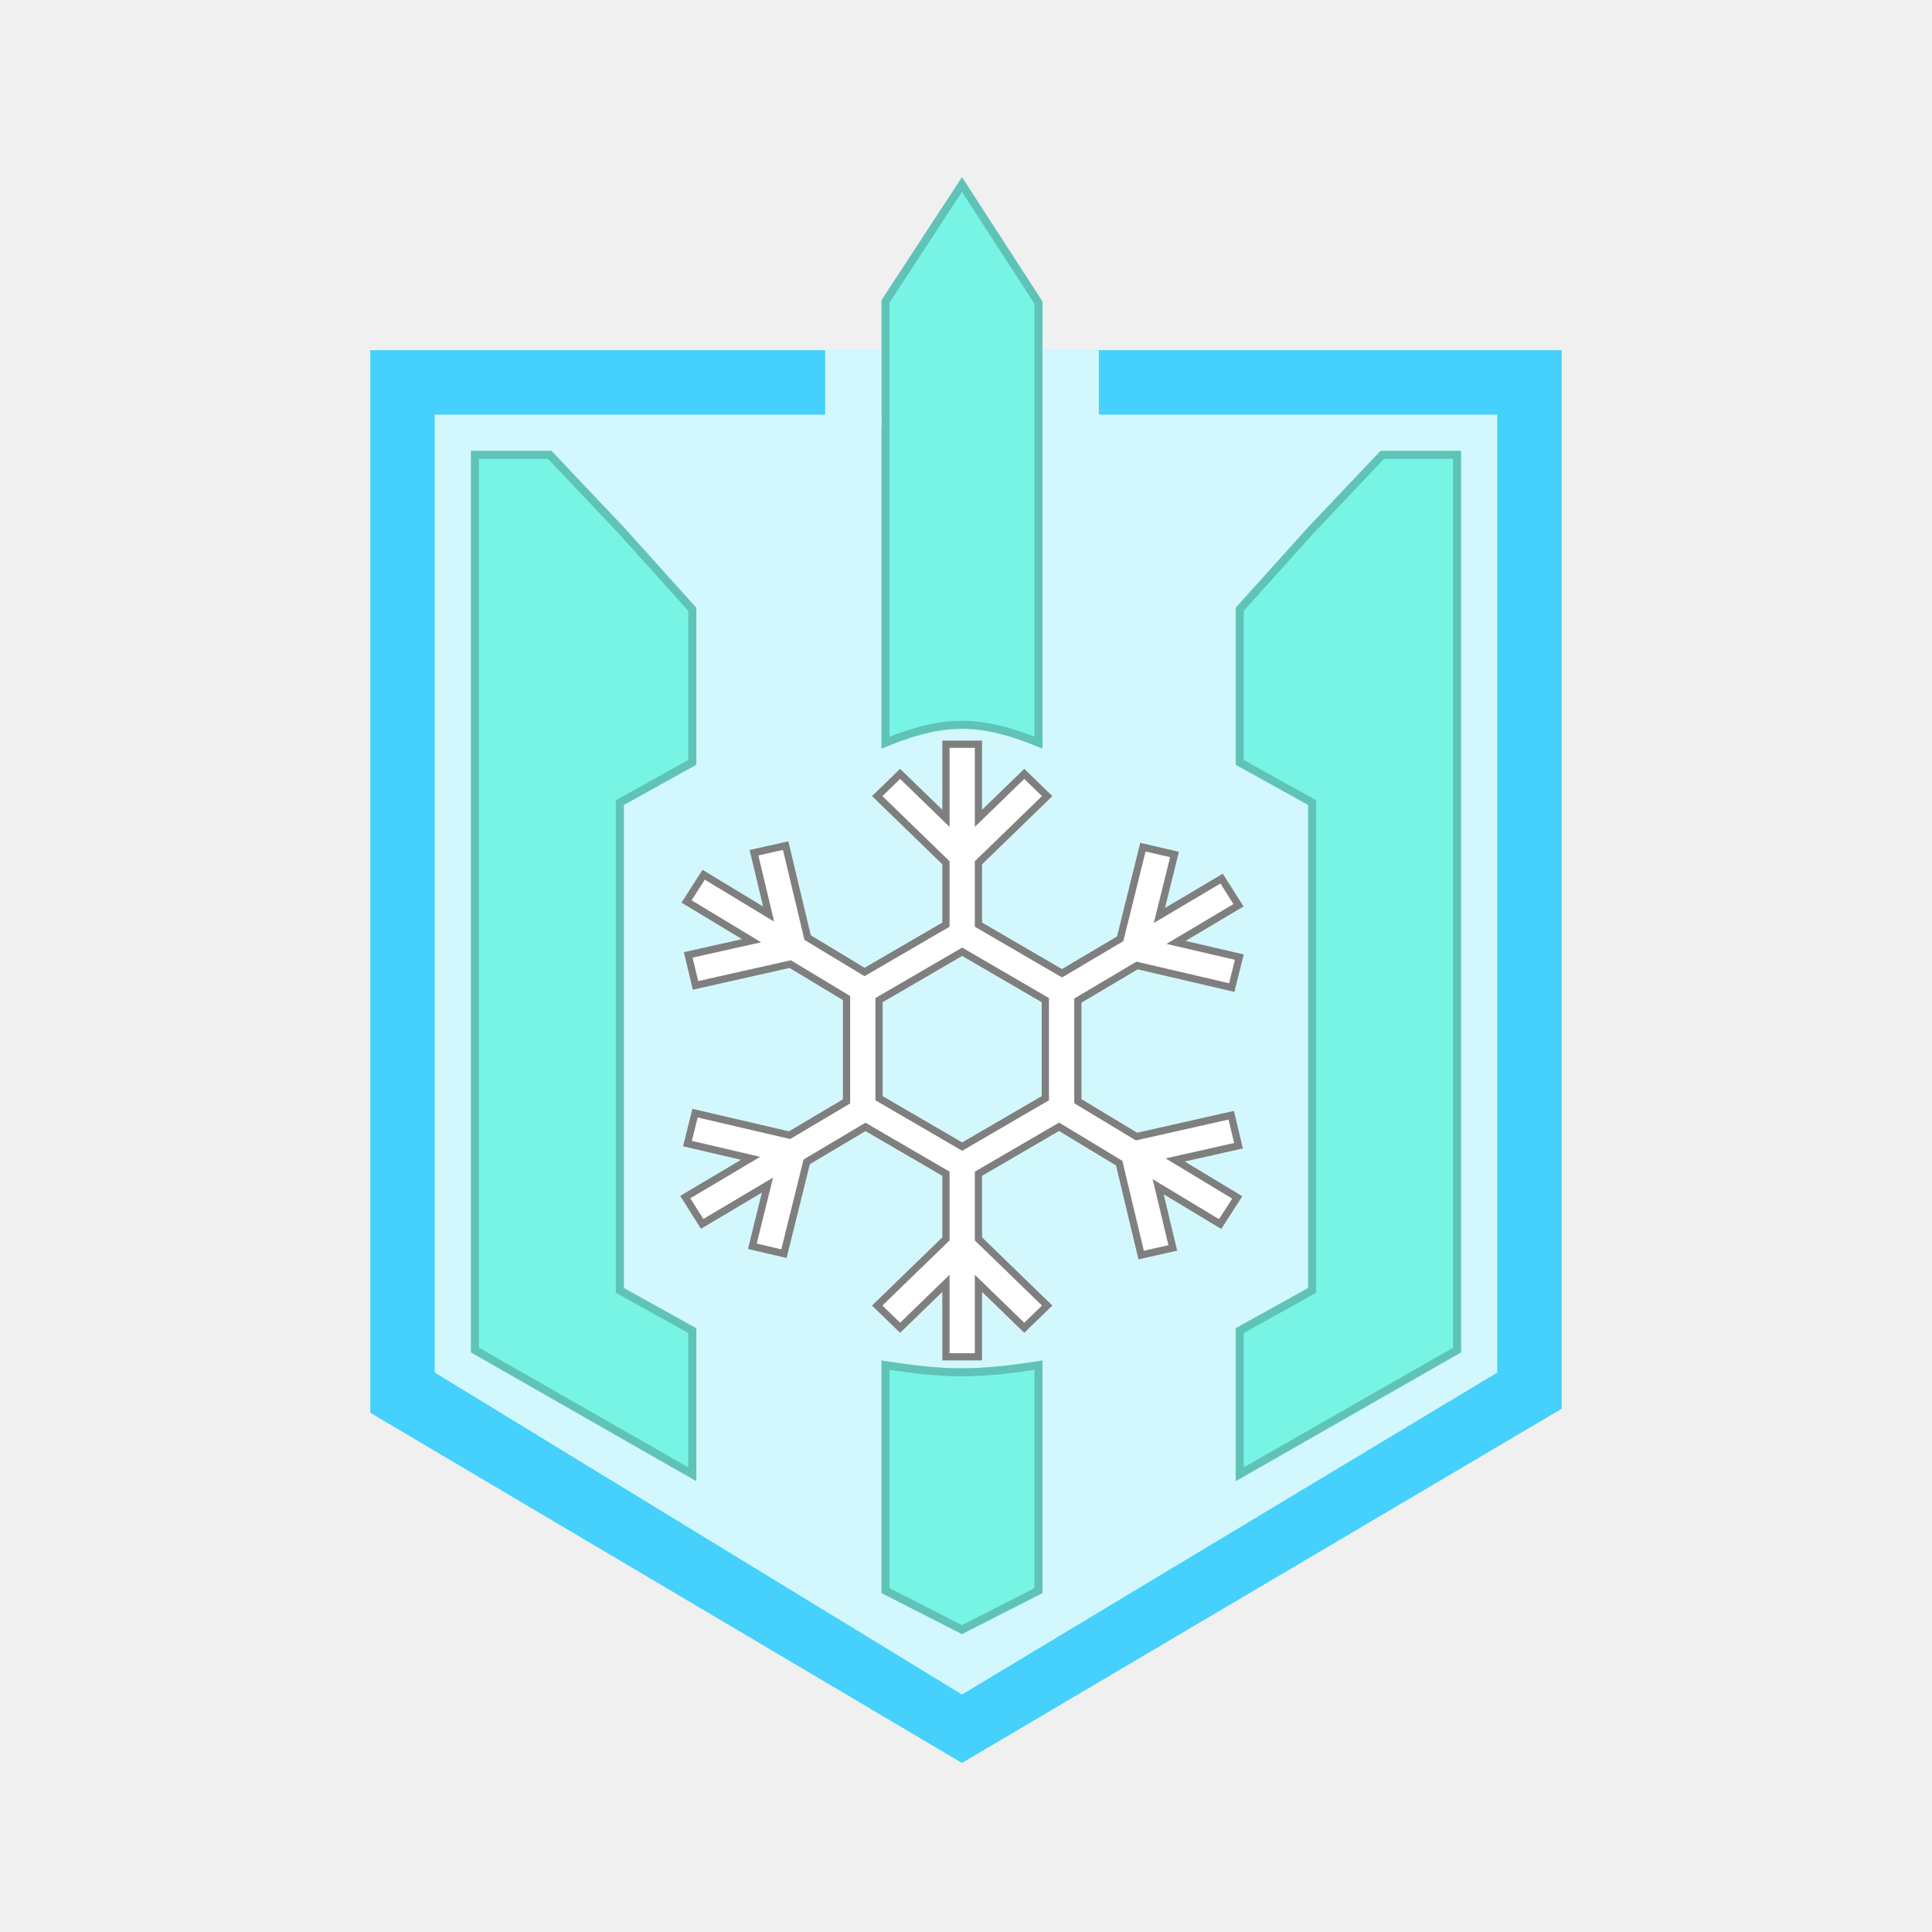
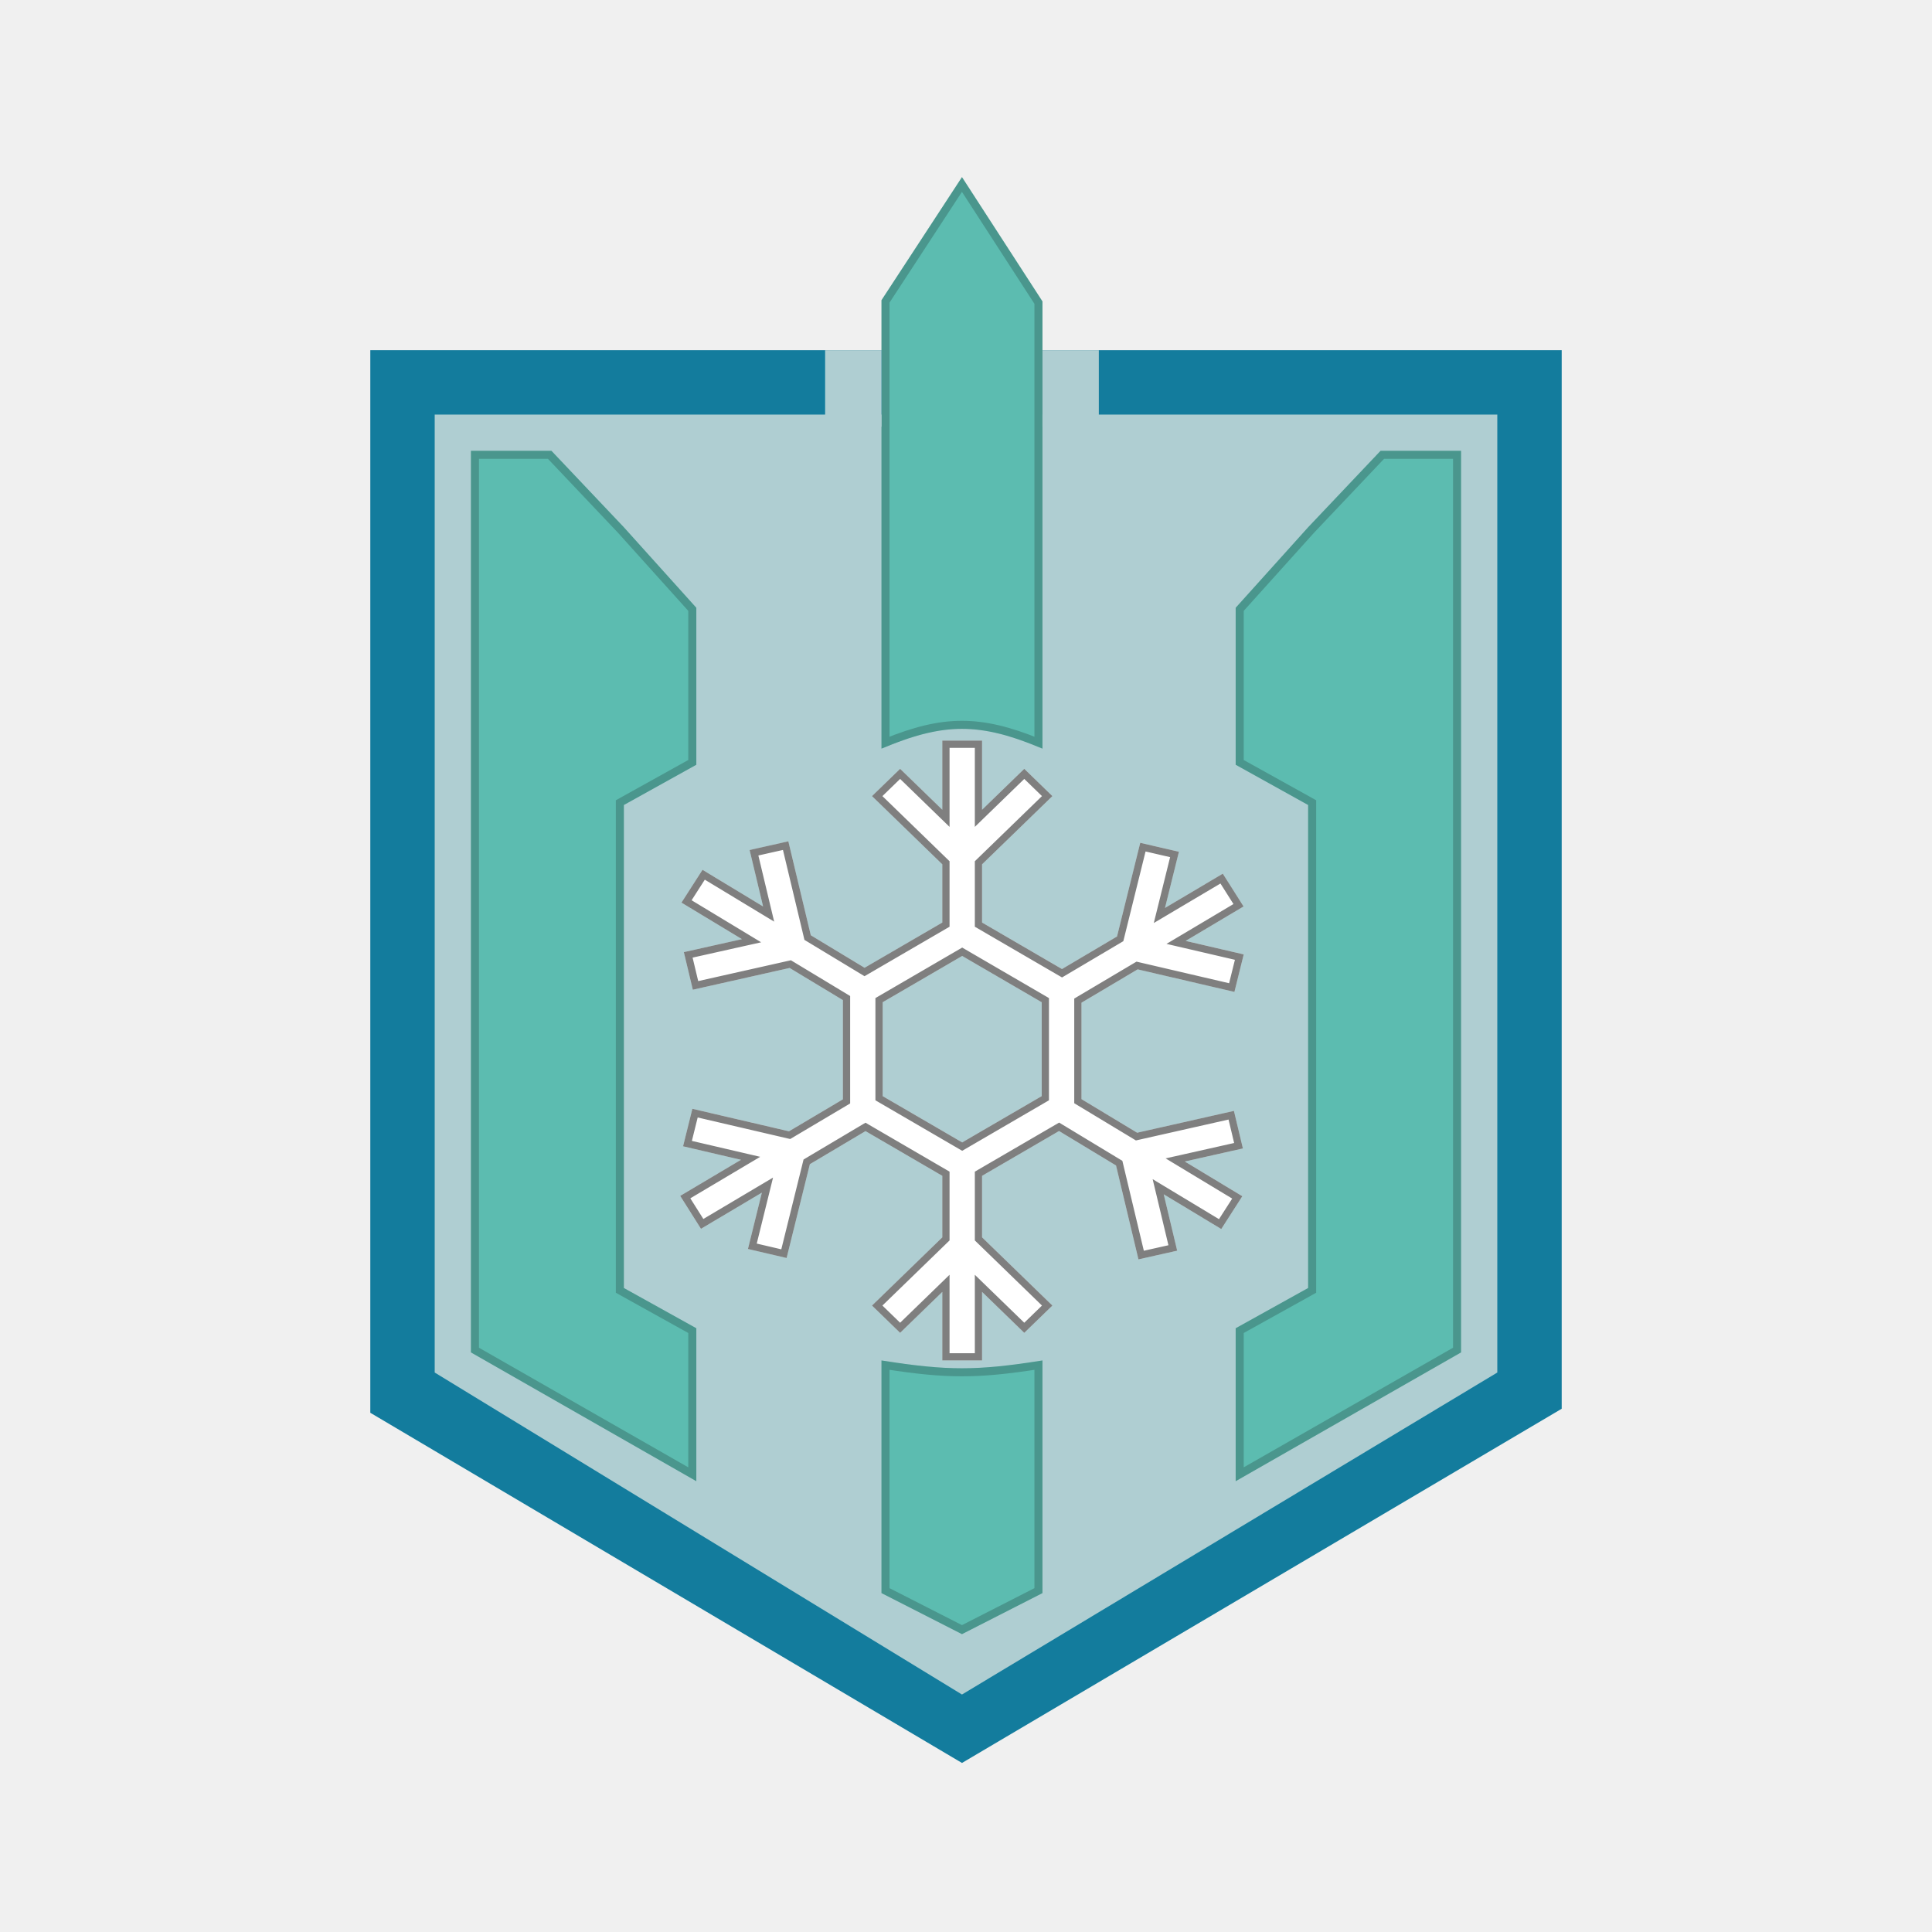
<svg xmlns="http://www.w3.org/2000/svg" width="240" height="240" viewBox="0 0 240 240" fill="none">
-   <path d="M119.5 219L46 175.5V43.5L194 43.5V175L119.5 219Z" fill="#46D0FC" />
-   <path d="M119.5 210.5L54 170.5V51.5L186 51.5V170.5L119.5 210.5Z" fill="#D2F8FD" />
+   <path d="M119.5 219L46 175.5V43.5L194 43.5V175L119.5 219Z" fill="#137C9D" />
+   <path d="M119.5 210.5L54 170.5V51.5L186 51.5V170.5L119.5 210.5Z" fill="#AFCED2" />
  <path d="M153.282 138L141.262 140.712L134.346 136.539V124.559L141.326 120.417L153.344 123.218L154.5 118.56L147.288 116.883L154.48 112.604L151.902 108.531L144.719 112.789L146.448 105.807L141.645 104.698L138.76 116.334L131.926 120.379L121.997 114.602V107.367L130.73 98.895L127.238 95.507L121.997 100.591V92H117.057V100.591L111.816 95.507L108.324 98.895L117.057 107.367V114.602L107.403 120.221L100.719 116.181L97.931 104.511L93.12 105.592L94.794 112.604L87.269 108.052L84.656 112.125L92.169 116.665L84.95 118.28L86.066 122.947L98.094 120.244L104.708 124.236V136.563L98.013 140.535L86.009 137.739L84.853 142.396L92.05 144.073L84.5 148.558L87.079 152.646L94.641 148.156L92.912 155.152L97.716 156.273L100.603 144.62L107.519 140.511L117.057 146.064V153.709L108.324 162.181L111.816 165.569L117.057 160.485V169H121.997V160.485L127.238 165.569L130.73 162.181L121.997 153.709V146.064L131.56 140.499L138.636 144.778L141.422 156.446L146.233 155.365L144.561 148.36L151.712 152.672L154.325 148.599L147.179 144.287L154.396 142.665L153.282 138ZM129.406 136.165L119.527 141.915L109.648 136.165V124.502L119.527 118.752L129.406 124.502V136.165Z" fill="white" />
  <path d="M153.853 142.326L147.081 143.848L145.988 144.093L146.947 144.672L153.696 148.745L151.569 152.061L144.794 147.974L143.874 147.42L144.124 148.464L145.69 155.026L141.757 155.909L139.074 144.673L139.03 144.49L138.869 144.393L131.793 140.114L131.565 139.976L131.334 140.11L121.771 145.675L121.547 145.806V146.064V153.709V153.9L121.684 154.032L130.084 162.181L127.238 164.942L122.31 160.162L121.547 159.421V160.485V168.55H117.507V160.485V159.421L116.744 160.162L111.816 164.942L108.97 162.181L117.371 154.032L117.507 153.9V153.709V146.064V145.806L117.284 145.675L107.745 140.122L107.517 139.989L107.289 140.124L100.373 144.233L100.212 144.329L100.167 144.511L97.386 155.734L93.459 154.817L95.078 148.264L95.336 147.22L94.411 147.769L87.225 152.035L85.127 148.709L92.28 144.46L93.242 143.889L92.152 143.635L85.4 142.062L86.339 138.278L97.91 140.973L98.087 141.014L98.242 140.922L104.938 136.95L105.158 136.819V136.563V124.236V123.982L104.941 123.851L98.326 119.859L98.172 119.766L97.995 119.805L86.4 122.411L85.493 118.619L92.267 117.104L93.361 116.86L92.402 116.28L85.284 111.979L87.411 108.664L94.561 112.989L95.482 113.546L95.232 112.5L93.663 105.931L97.596 105.047L100.282 116.286L100.325 116.469L100.487 116.566L107.17 120.606L107.398 120.744L107.629 120.609L117.284 114.991L117.507 114.861V114.602V107.367V107.176L117.371 107.044L108.97 98.895L111.816 96.134L116.744 100.914L117.507 101.655V100.591V92.45H121.547V100.591V101.655L122.31 100.914L127.238 96.134L130.084 98.895L121.684 107.044L121.547 107.176V107.367V114.602V114.861L121.771 114.991L131.699 120.768L131.928 120.9L132.155 120.766L138.989 116.722L139.151 116.626L139.197 116.443L141.975 105.236L145.902 106.143L144.283 112.68L144.024 113.724L144.949 113.176L151.755 109.141L153.853 112.454L147.058 116.496L146.097 117.068L147.186 117.321L153.953 118.895L153.014 122.679L141.428 119.979L141.252 119.938L141.096 120.03L134.116 124.172L133.896 124.303V124.559V136.539V136.793L134.114 136.924L141.029 141.097L141.184 141.191L141.361 141.151L152.948 138.537L153.853 142.326ZM129.633 136.554L129.856 136.424V136.165V124.502V124.243L129.633 124.113L119.754 118.363L119.527 118.231L119.301 118.363L109.421 124.113L109.198 124.243V124.502V136.165V136.424L109.421 136.554L119.301 142.304L119.527 142.435L119.754 142.304L129.633 136.554Z" stroke="black" stroke-opacity="0.5" stroke-width="0.9" />
-   <path d="M109.5 37.292L119.5 22L129.5 37.443V93C121.722 89.723 117.278 89.723 109.5 93V37.292Z" fill="#78F4E5" />
-   <path d="M119.498 22.917L129 37.591V92.252C125.403 90.79 122.462 90.042 119.5 90.042C116.538 90.042 113.597 90.79 110 92.252V37.441L119.498 22.917Z" stroke="black" stroke-opacity="0.2" />
-   <path d="M129.5 197.9L119.5 203L109.5 197.9V169C117.667 170.295 121.333 170.295 129.5 169V197.9Z" fill="#78F4E5" />
-   <path d="M119.5 202.439L110 197.594V169.584C117.629 170.766 121.371 170.766 129 169.584V197.594L119.5 202.439Z" stroke="black" stroke-opacity="0.2" />
-   <path d="M153.5 165L162.5 160V100L153.5 95V75.5L162.5 65.5L171.5 56H181.5V168L153.5 184V165Z" fill="#78F4E5" />
+   <path d="M109.5 37.292L119.5 22L129.5 37.443V93C121.722 89.723 117.278 89.723 109.5 93V37.292Z" fill="#5CBCB0" />
+   <path d="M110 92.252V37.441L119.498 22.917L129 37.591V92.252C125.403 90.79 122.462 90.042 119.5 90.042C116.538 90.042 113.597 90.79 110 92.252Z" stroke="black" stroke-opacity="0.2" />
+   <path d="M129.5 197.9L119.5 203L109.5 197.9V169C117.667 170.295 121.333 170.295 129.5 169V197.9Z" fill="#5CBCB0" />
+   <path d="M129 169.584V197.594L119.5 202.439L110 197.594V169.584C117.629 170.766 121.371 170.766 129 169.584Z" stroke="black" stroke-opacity="0.2" />
+   <path d="M153.5 165L162.5 160V100L153.5 95V75.5L162.5 65.5L171.5 56H181.5V168L153.5 184V165Z" fill="#5CBCB0" />
  <path d="M181 167.71L154 183.138V165.294L162.743 160.437L163 160.294V160V100V99.706L162.743 99.563L154 94.706V75.692L162.867 65.839L171.715 56.5H181V167.71Z" stroke="black" stroke-opacity="0.2" />
-   <path d="M86.5 165L77.5 160V100L86.5 95V75.5L77.5 65.5L68.5 56H58.5V168L86.5 184V165Z" fill="#78F4E5" />
+   <path d="M86.5 165L77.5 160V100L86.5 95V75.5L77.5 65.5L68.5 56H58.5V168L86.5 184V165Z" fill="#5CBCB0" />
  <path d="M59 167.71L86 183.138V165.294L77.257 160.437L77 160.294V160V100V99.706L77.257 99.563L86 94.706V75.692L77.133 65.839L68.285 56.5H59V167.71Z" stroke="black" stroke-opacity="0.2" />
-   <path d="M102.5 43.5H109.5V53H102.5V43.5Z" fill="#D2F8FD" />
-   <path d="M129.5 43.5H136.5V53H129.5V43.5Z" fill="#D2F8FD" />
+   <path d="M102.5 43.5H109.5V53H102.5V43.5Z" fill="#AFCED2" />
+   <path d="M129.5 43.5H136.5V53H129.5V43.5Z" fill="#AFCED2" />
</svg>
